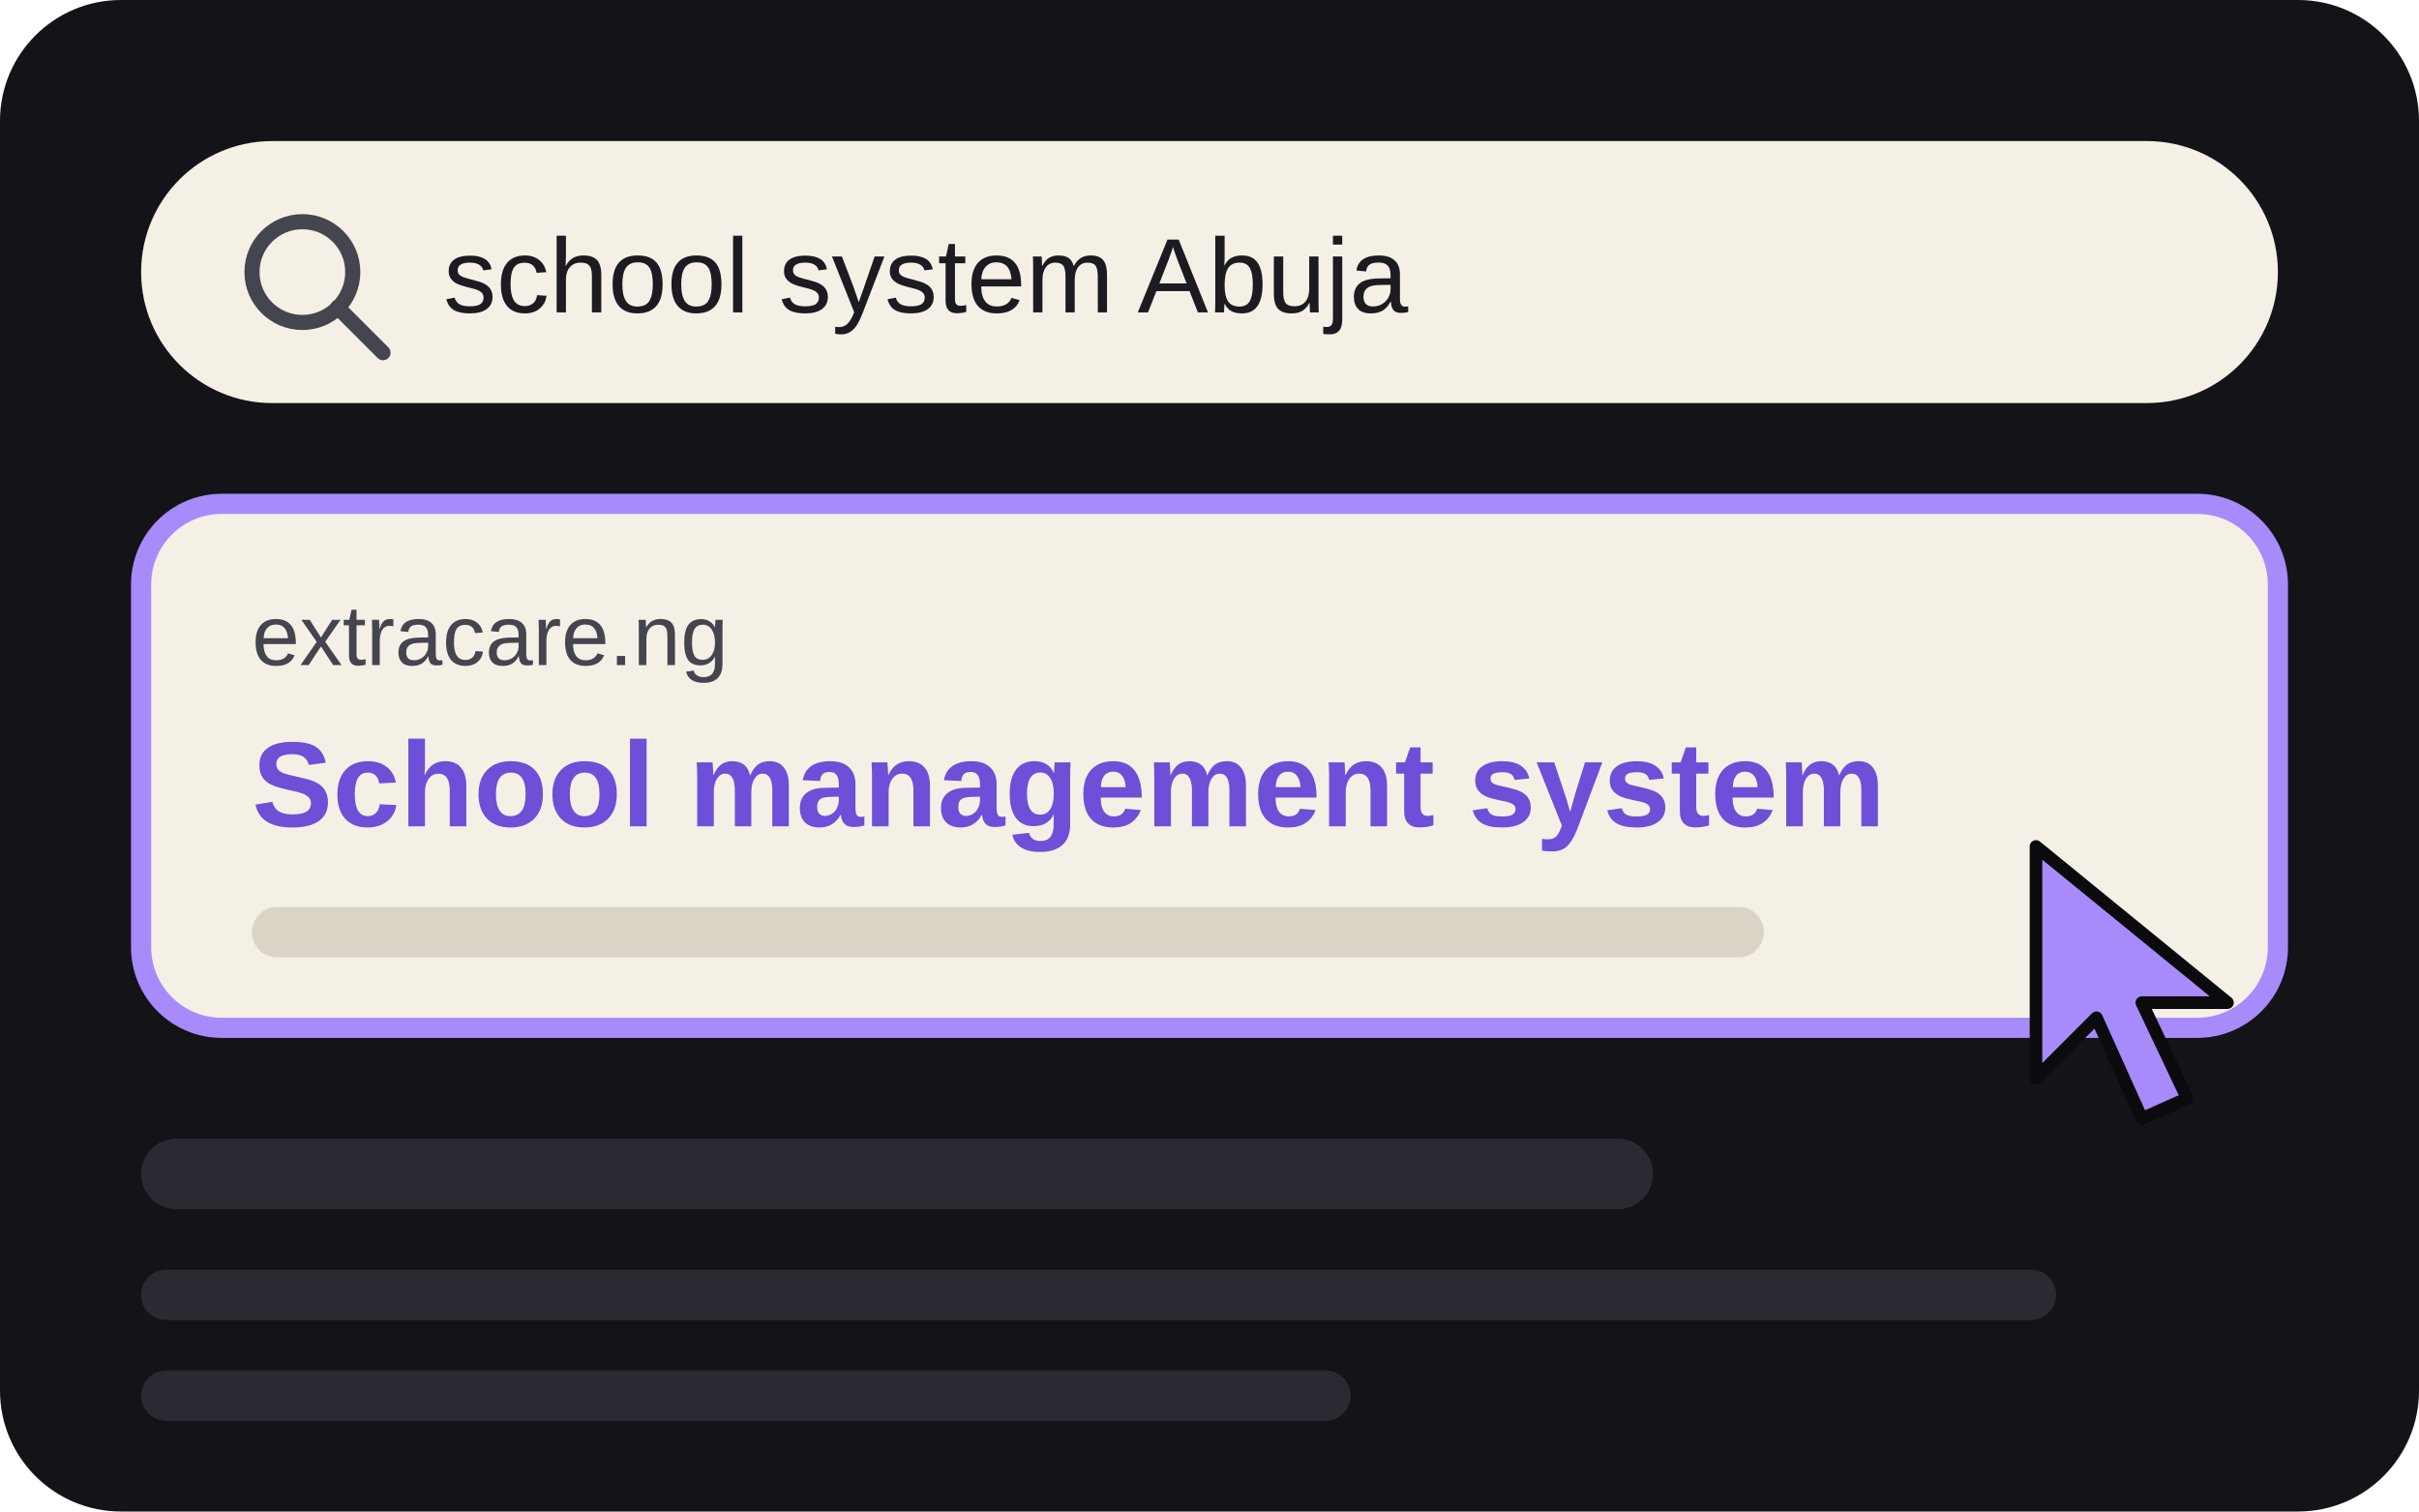
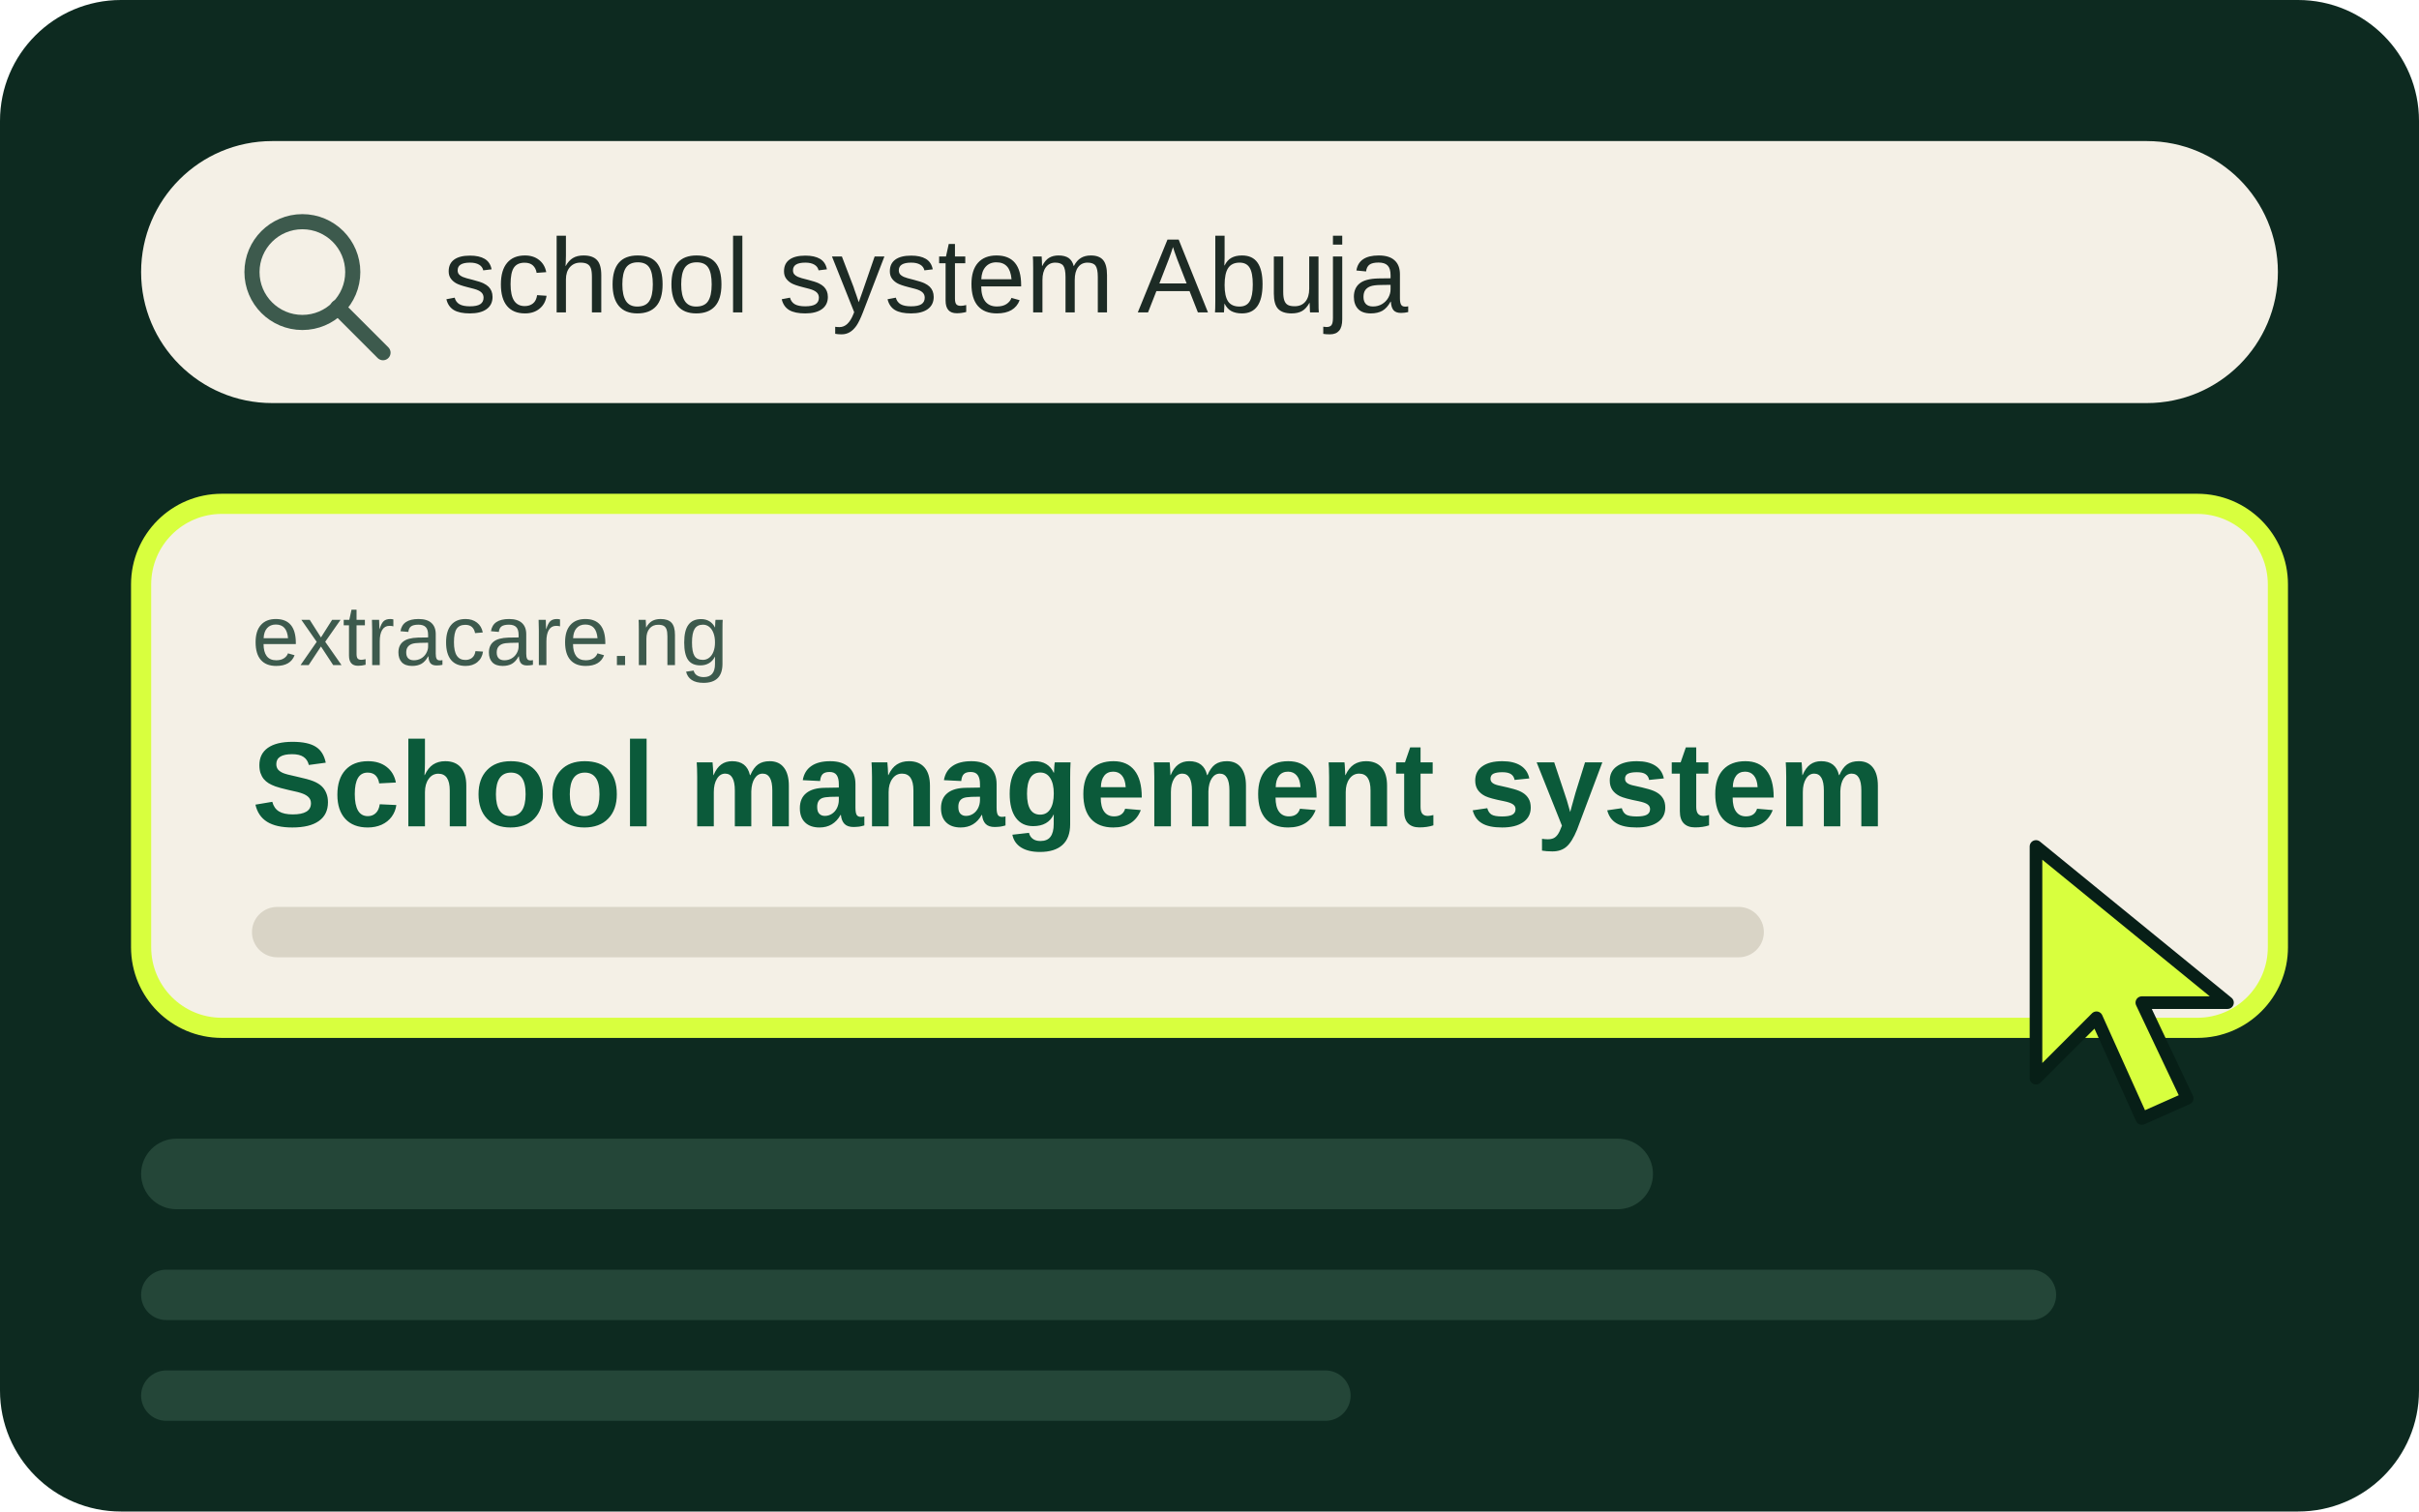
<svg xmlns="http://www.w3.org/2000/svg" viewBox="0 0 480 300" role="img" aria-labelledby="t">
-   <rect width="480" height="300" rx="24" fill="#131318" />
+   <rect width="480" height="300" rx="24" fill="#0d2a20" />
  <rect x="28" y="28" width="424" height="52" rx="26" fill="#f4f0e6" />
-   <circle cx="60" cy="54" r="10" fill="none" stroke="#45454f" stroke-width="3" />
-   <path d="M67 61l9 9" stroke="#45454f" stroke-width="3" stroke-linecap="round" />
-   <text x="88" y="62" font-family="Arial,Helvetica,sans-serif" font-size="21" fill="#1b1b21">school system Abuja</text>
-   <rect x="28" y="100" width="424" height="104" rx="16" fill="#f4f0e6" stroke="#a78bfa" stroke-width="4" />
-   <text x="50" y="132" font-family="Arial,Helvetica,sans-serif" font-size="17" fill="#45454f">extracare.ng</text>
-   <text x="50" y="164" font-family="Arial,Helvetica,sans-serif" font-size="24" font-weight="700" fill="#6d4fd8">School management system</text>
+   <circle cx="60" cy="54" r="10" fill="none" stroke="#3d5a4d" stroke-width="3" />
+   <path d="M67 61l9 9" stroke="#3d5a4d" stroke-width="3" stroke-linecap="round" />
+   <text x="88" y="62" font-family="Arial,Helvetica,sans-serif" font-size="21" fill="#1d2b25">school system Abuja</text>
+   <rect x="28" y="100" width="424" height="104" rx="16" fill="#f4f0e6" stroke="#d8ff3e" stroke-width="4" />
+   <text x="50" y="132" font-family="Arial,Helvetica,sans-serif" font-size="17" fill="#3d5a4d">extracare.ng</text>
+   <text x="50" y="164" font-family="Arial,Helvetica,sans-serif" font-size="24" font-weight="700" fill="#0b5a3a">School management system</text>
  <rect x="50" y="180" width="300" height="10" rx="5" fill="#d9d4c6" />
-   <g fill="#2a2a33">
+   <g fill="#244638">
    <rect x="28" y="226" width="300" height="14" rx="7" />
    <rect x="28" y="252" width="380" height="10" rx="5" />
    <rect x="28" y="272" width="240" height="10" rx="5" />
  </g>
-   <path d="M404 168l0 46 12-12 9 20 9-4-9-19 17 0z" fill="#a78bfa" stroke="#0b0b0e" stroke-width="2.5" stroke-linejoin="round" />
+   <path d="M404 168l0 46 12-12 9 20 9-4-9-19 17 0z" fill="#d8ff3e" stroke="#071f17" stroke-width="2.5" stroke-linejoin="round" />
</svg>
